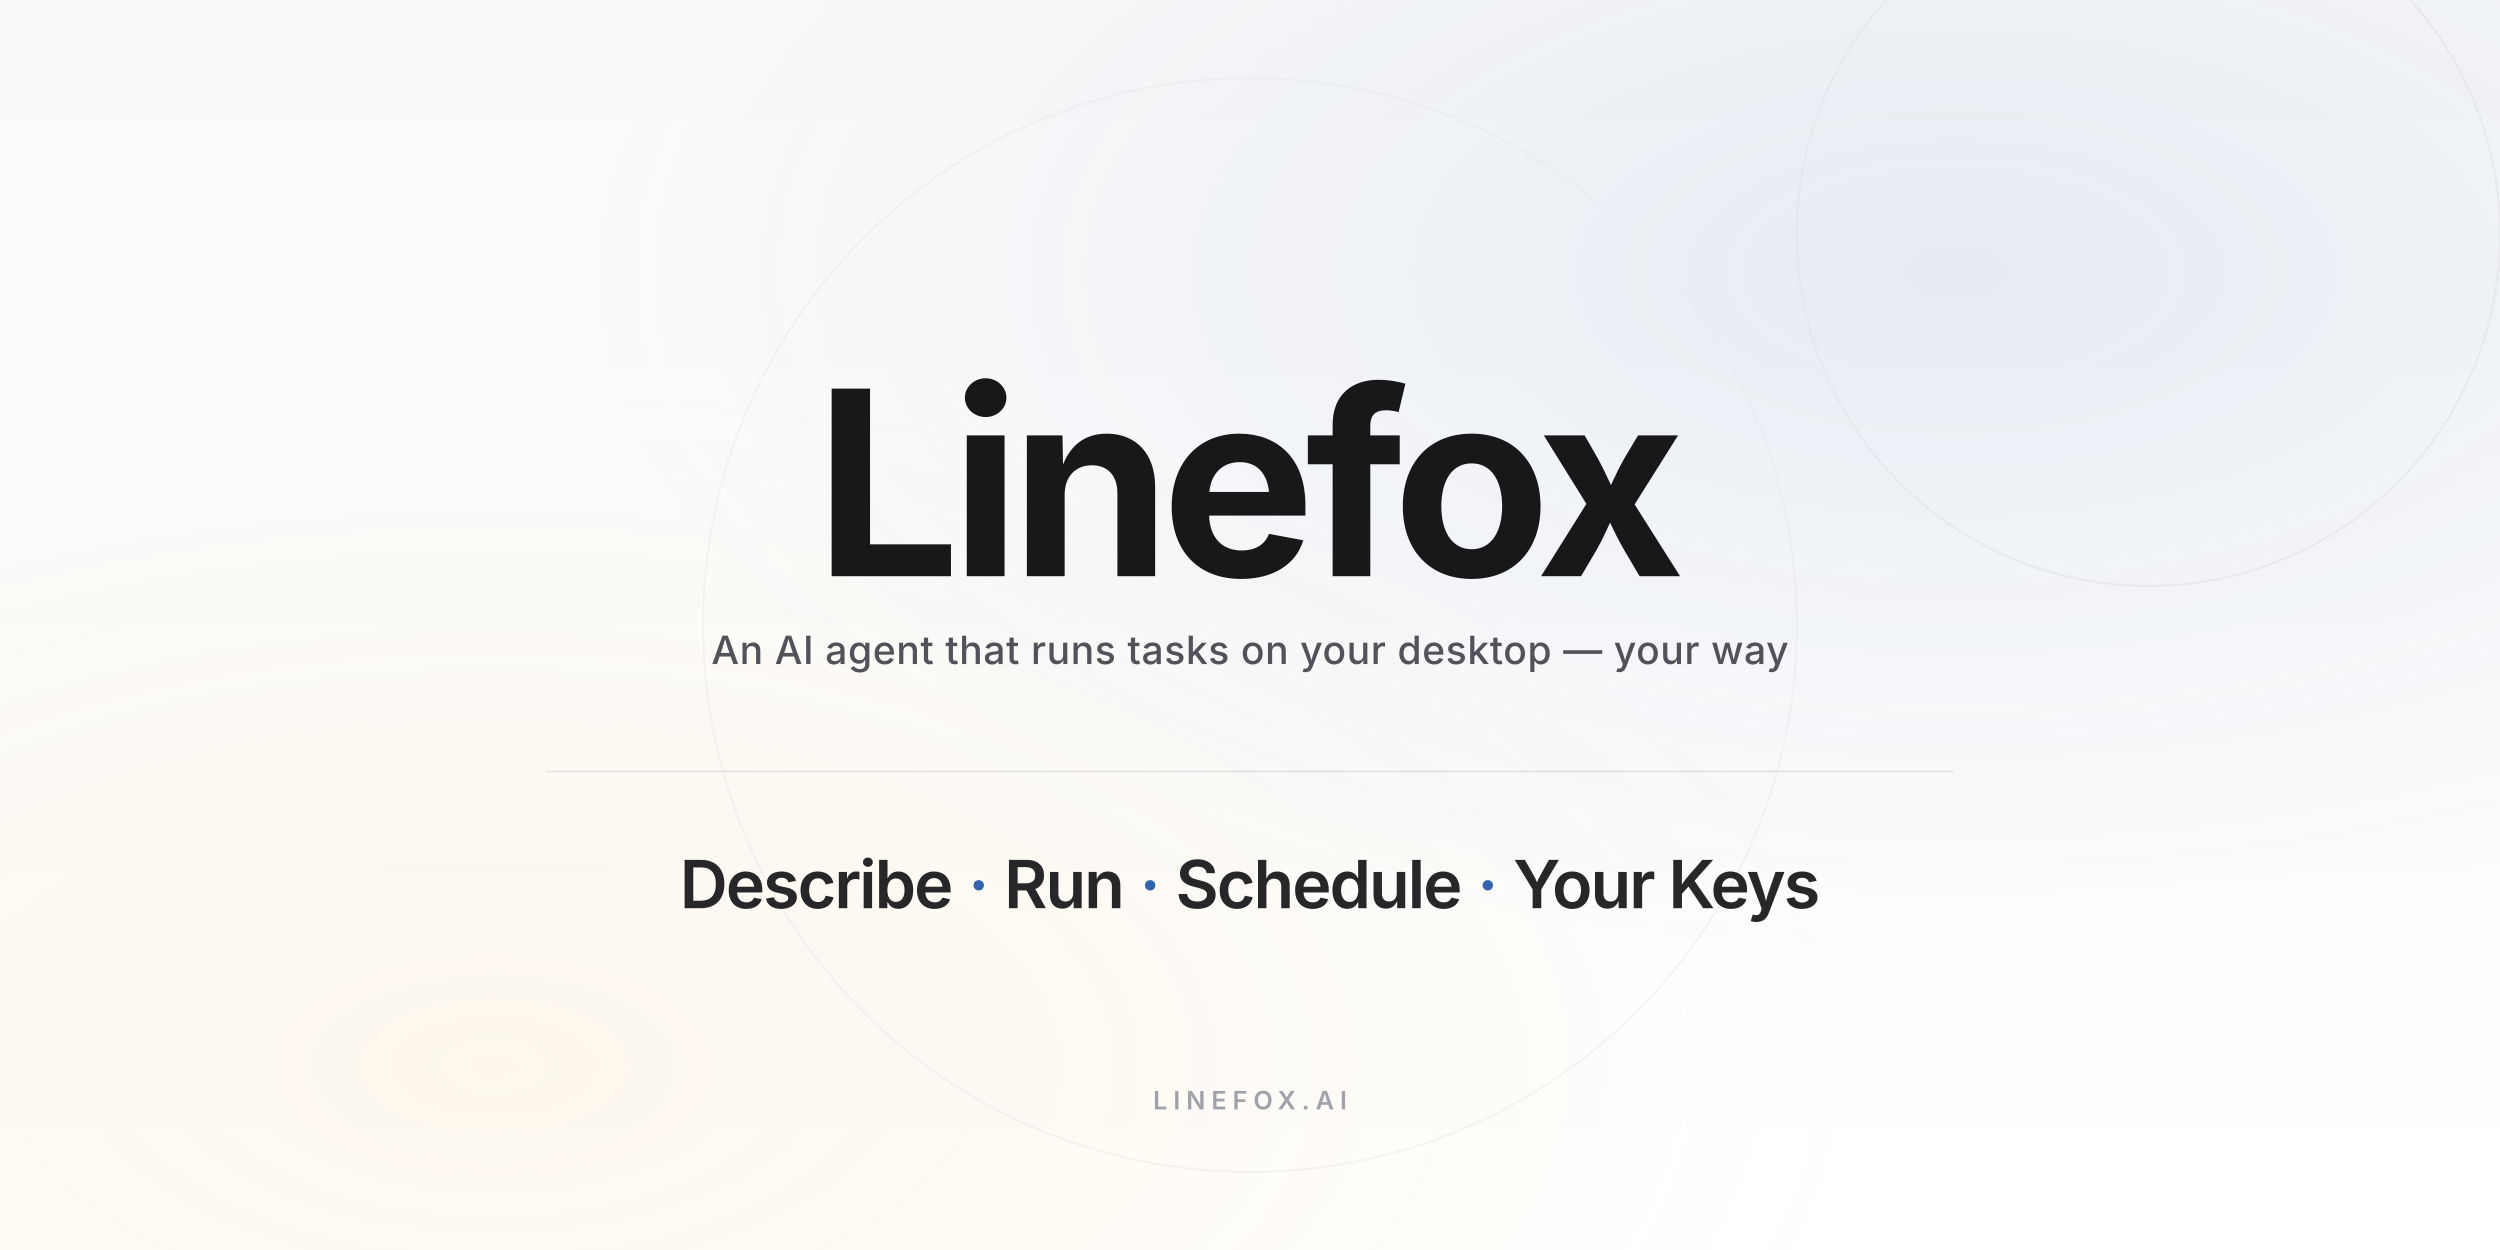
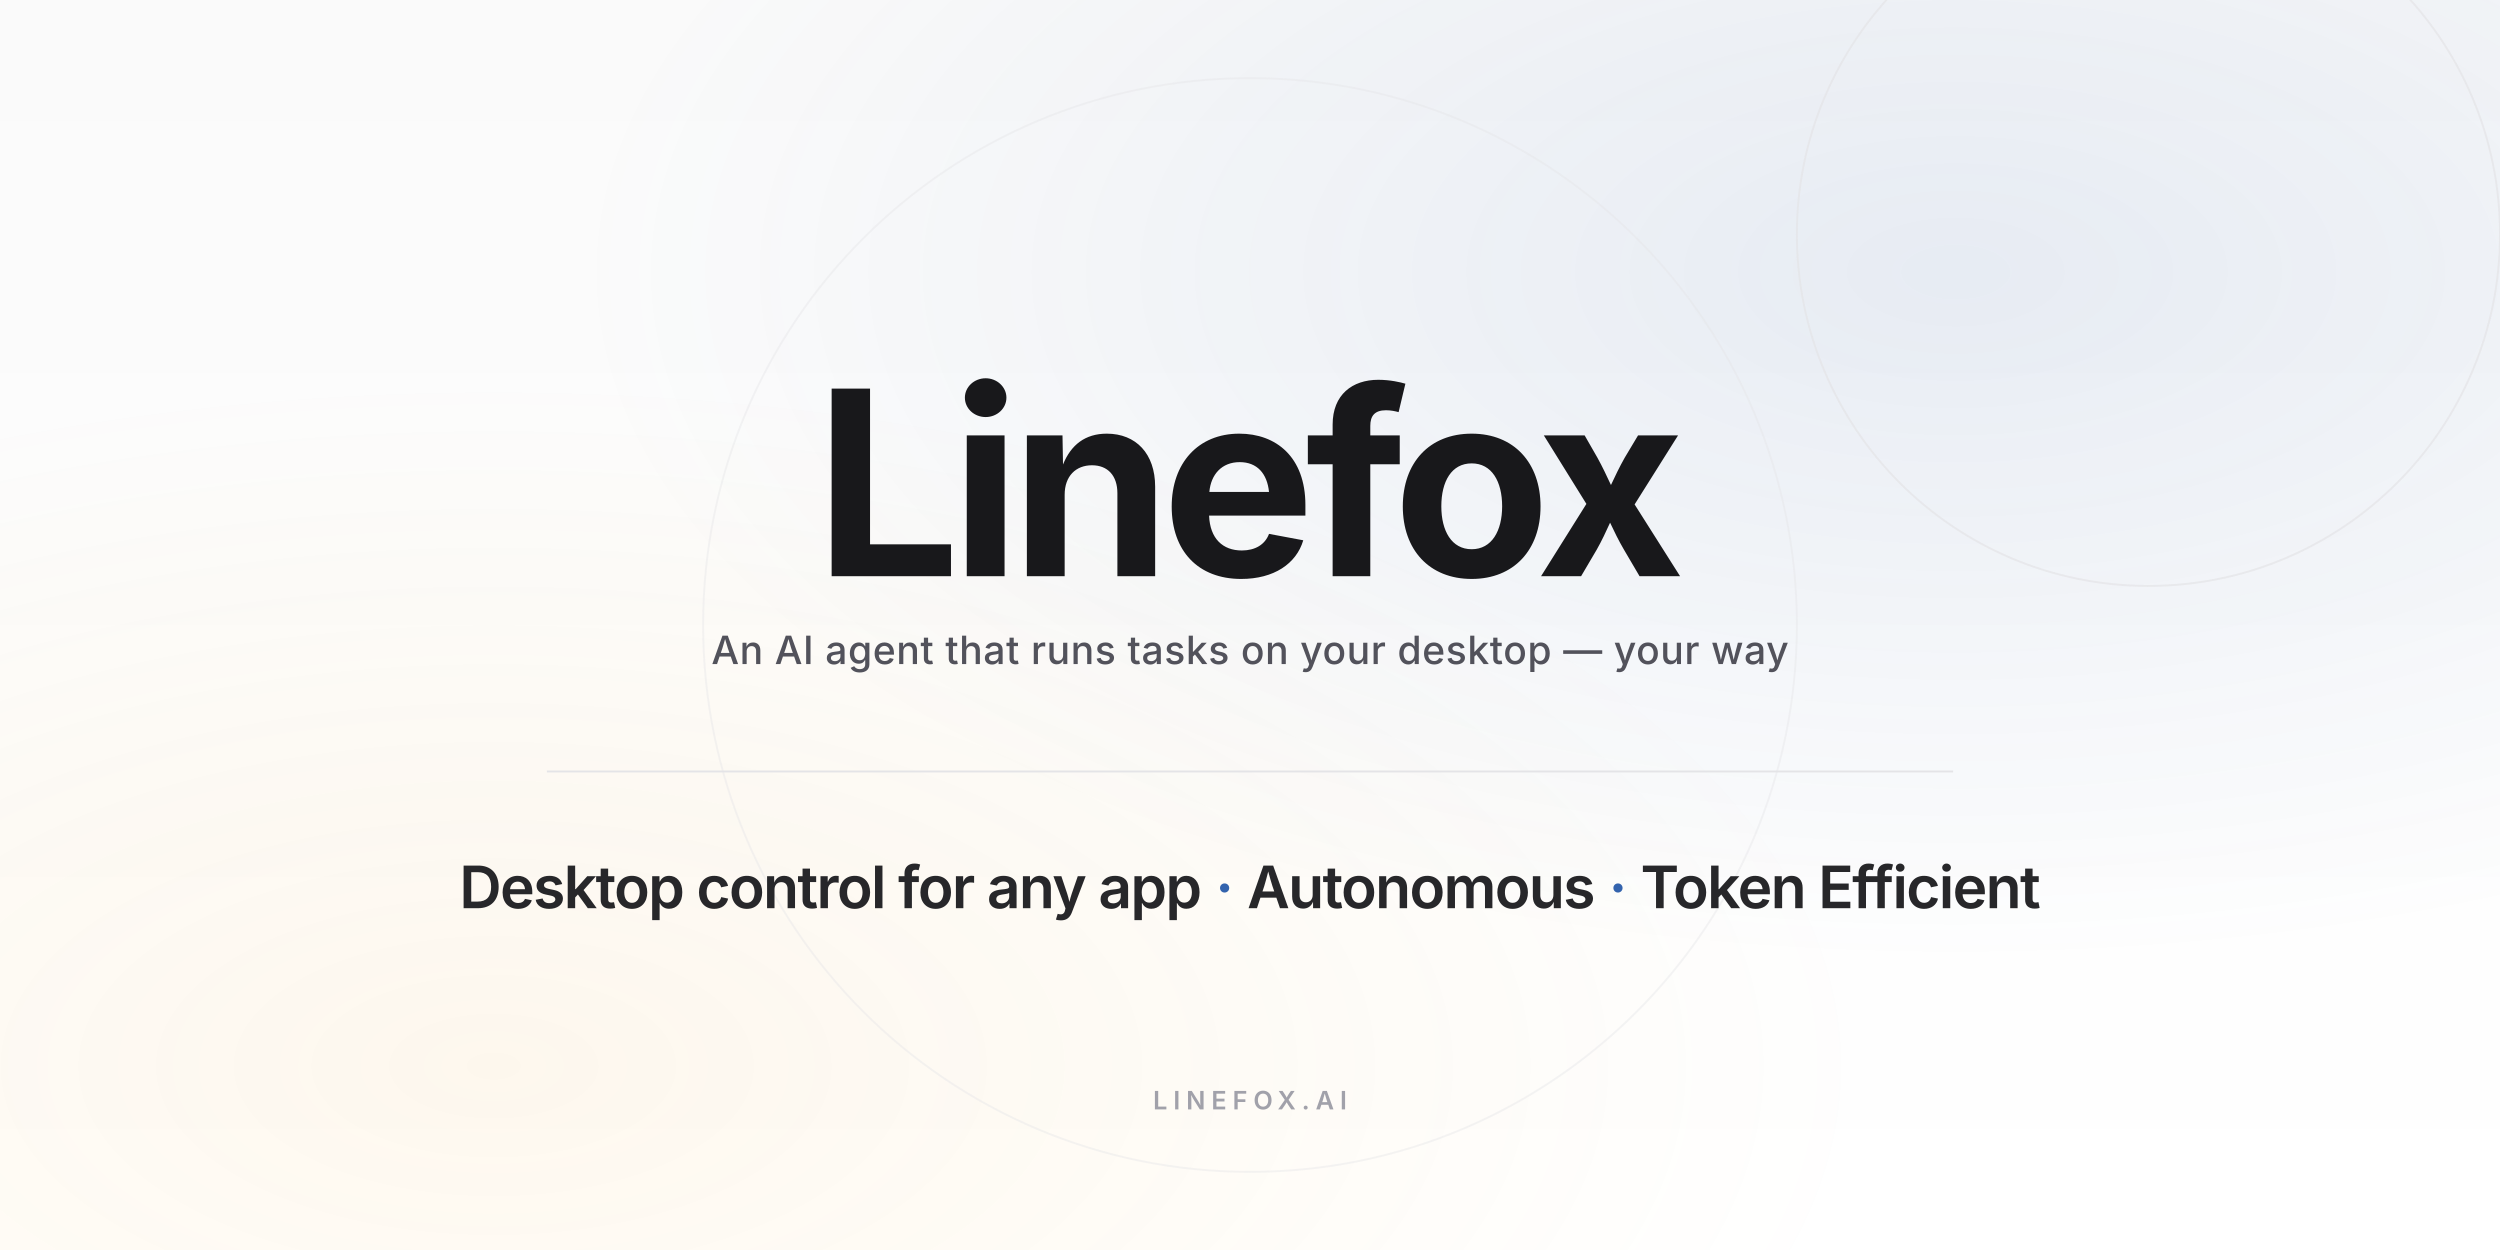
<svg xmlns="http://www.w3.org/2000/svg" viewBox="0 0 1280 640" role="img" aria-label="Linefox — AI agent that runs tasks on your desktop">
  <defs>
    <linearGradient id="bg" x1="0" y1="0" x2="0" y2="1">
      <stop offset="0%" stop-color="#FAFAFA" />
      <stop offset="100%" stop-color="#FFFFFF" />
    </linearGradient>
    <radialGradient id="blueGlow" cx="78%" cy="22%" r="55%">
      <stop offset="0%" stop-color="#3363AD" stop-opacity="0.10" />
      <stop offset="100%" stop-color="#3363AD" stop-opacity="0" />
    </radialGradient>
    <radialGradient id="amberGlow" cx="20%" cy="85%" r="55%">
      <stop offset="0%" stop-color="#F59E0B" stop-opacity="0.07" />
      <stop offset="100%" stop-color="#F59E0B" stop-opacity="0" />
    </radialGradient>
  </defs>
  <rect width="1280" height="640" fill="url(#bg)" />
  <rect width="1280" height="640" fill="url(#blueGlow)" />
  <rect width="1280" height="640" fill="url(#amberGlow)" />
  <circle cx="1100" cy="120" r="180" fill="none" stroke="#E4E4E7" stroke-width="1" opacity="0.7" />
  <circle cx="640" cy="320" r="280" fill="none" stroke="#E4E4E7" stroke-width="1" opacity="0.4" />
  <text x="640" y="295" text-anchor="middle" font-family="-apple-system, BlinkMacSystemFont, 'Segoe UI', Inter, system-ui, sans-serif" font-size="132" font-weight="700" fill="#18181B" letter-spacing="-5">Linefox</text>
  <text x="640" y="340" text-anchor="middle" font-family="-apple-system, BlinkMacSystemFont, 'Segoe UI', Inter, system-ui, sans-serif" font-size="20" font-weight="500" fill="#52525B" letter-spacing="0.3">An AI agent that runs tasks on your desktop — your way</text>
  <line x1="280" y1="395" x2="1000" y2="395" stroke="#E4E4E7" stroke-width="1" />
-   <text x="640" y="465" text-anchor="middle" font-family="-apple-system, BlinkMacSystemFont, 'Segoe UI', Inter, system-ui, sans-serif" font-size="34" font-weight="600" fill="#27272A" letter-spacing="-1">Describe <tspan fill="#3363AD">·</tspan> Run <tspan fill="#3363AD">·</tspan> Schedule <tspan fill="#3363AD">·</tspan> Your Keys</text>
+   <text x="640" y="465" text-anchor="middle" font-family="-apple-system, BlinkMacSystemFont, 'Segoe UI', Inter, system-ui, sans-serif" font-size="30" font-weight="600" fill="#27272A" letter-spacing="-0.8">Desktop control for any app <tspan fill="#3363AD">·</tspan> Autonomous <tspan fill="#3363AD">·</tspan> Token Efficient</text>
  <text x="640" y="568" text-anchor="middle" font-family="-apple-system, BlinkMacSystemFont, 'Segoe UI', Inter, system-ui, sans-serif" font-size="13" font-weight="600" fill="#A1A1AA" letter-spacing="3">LINEFOX.AI</text>
</svg>
